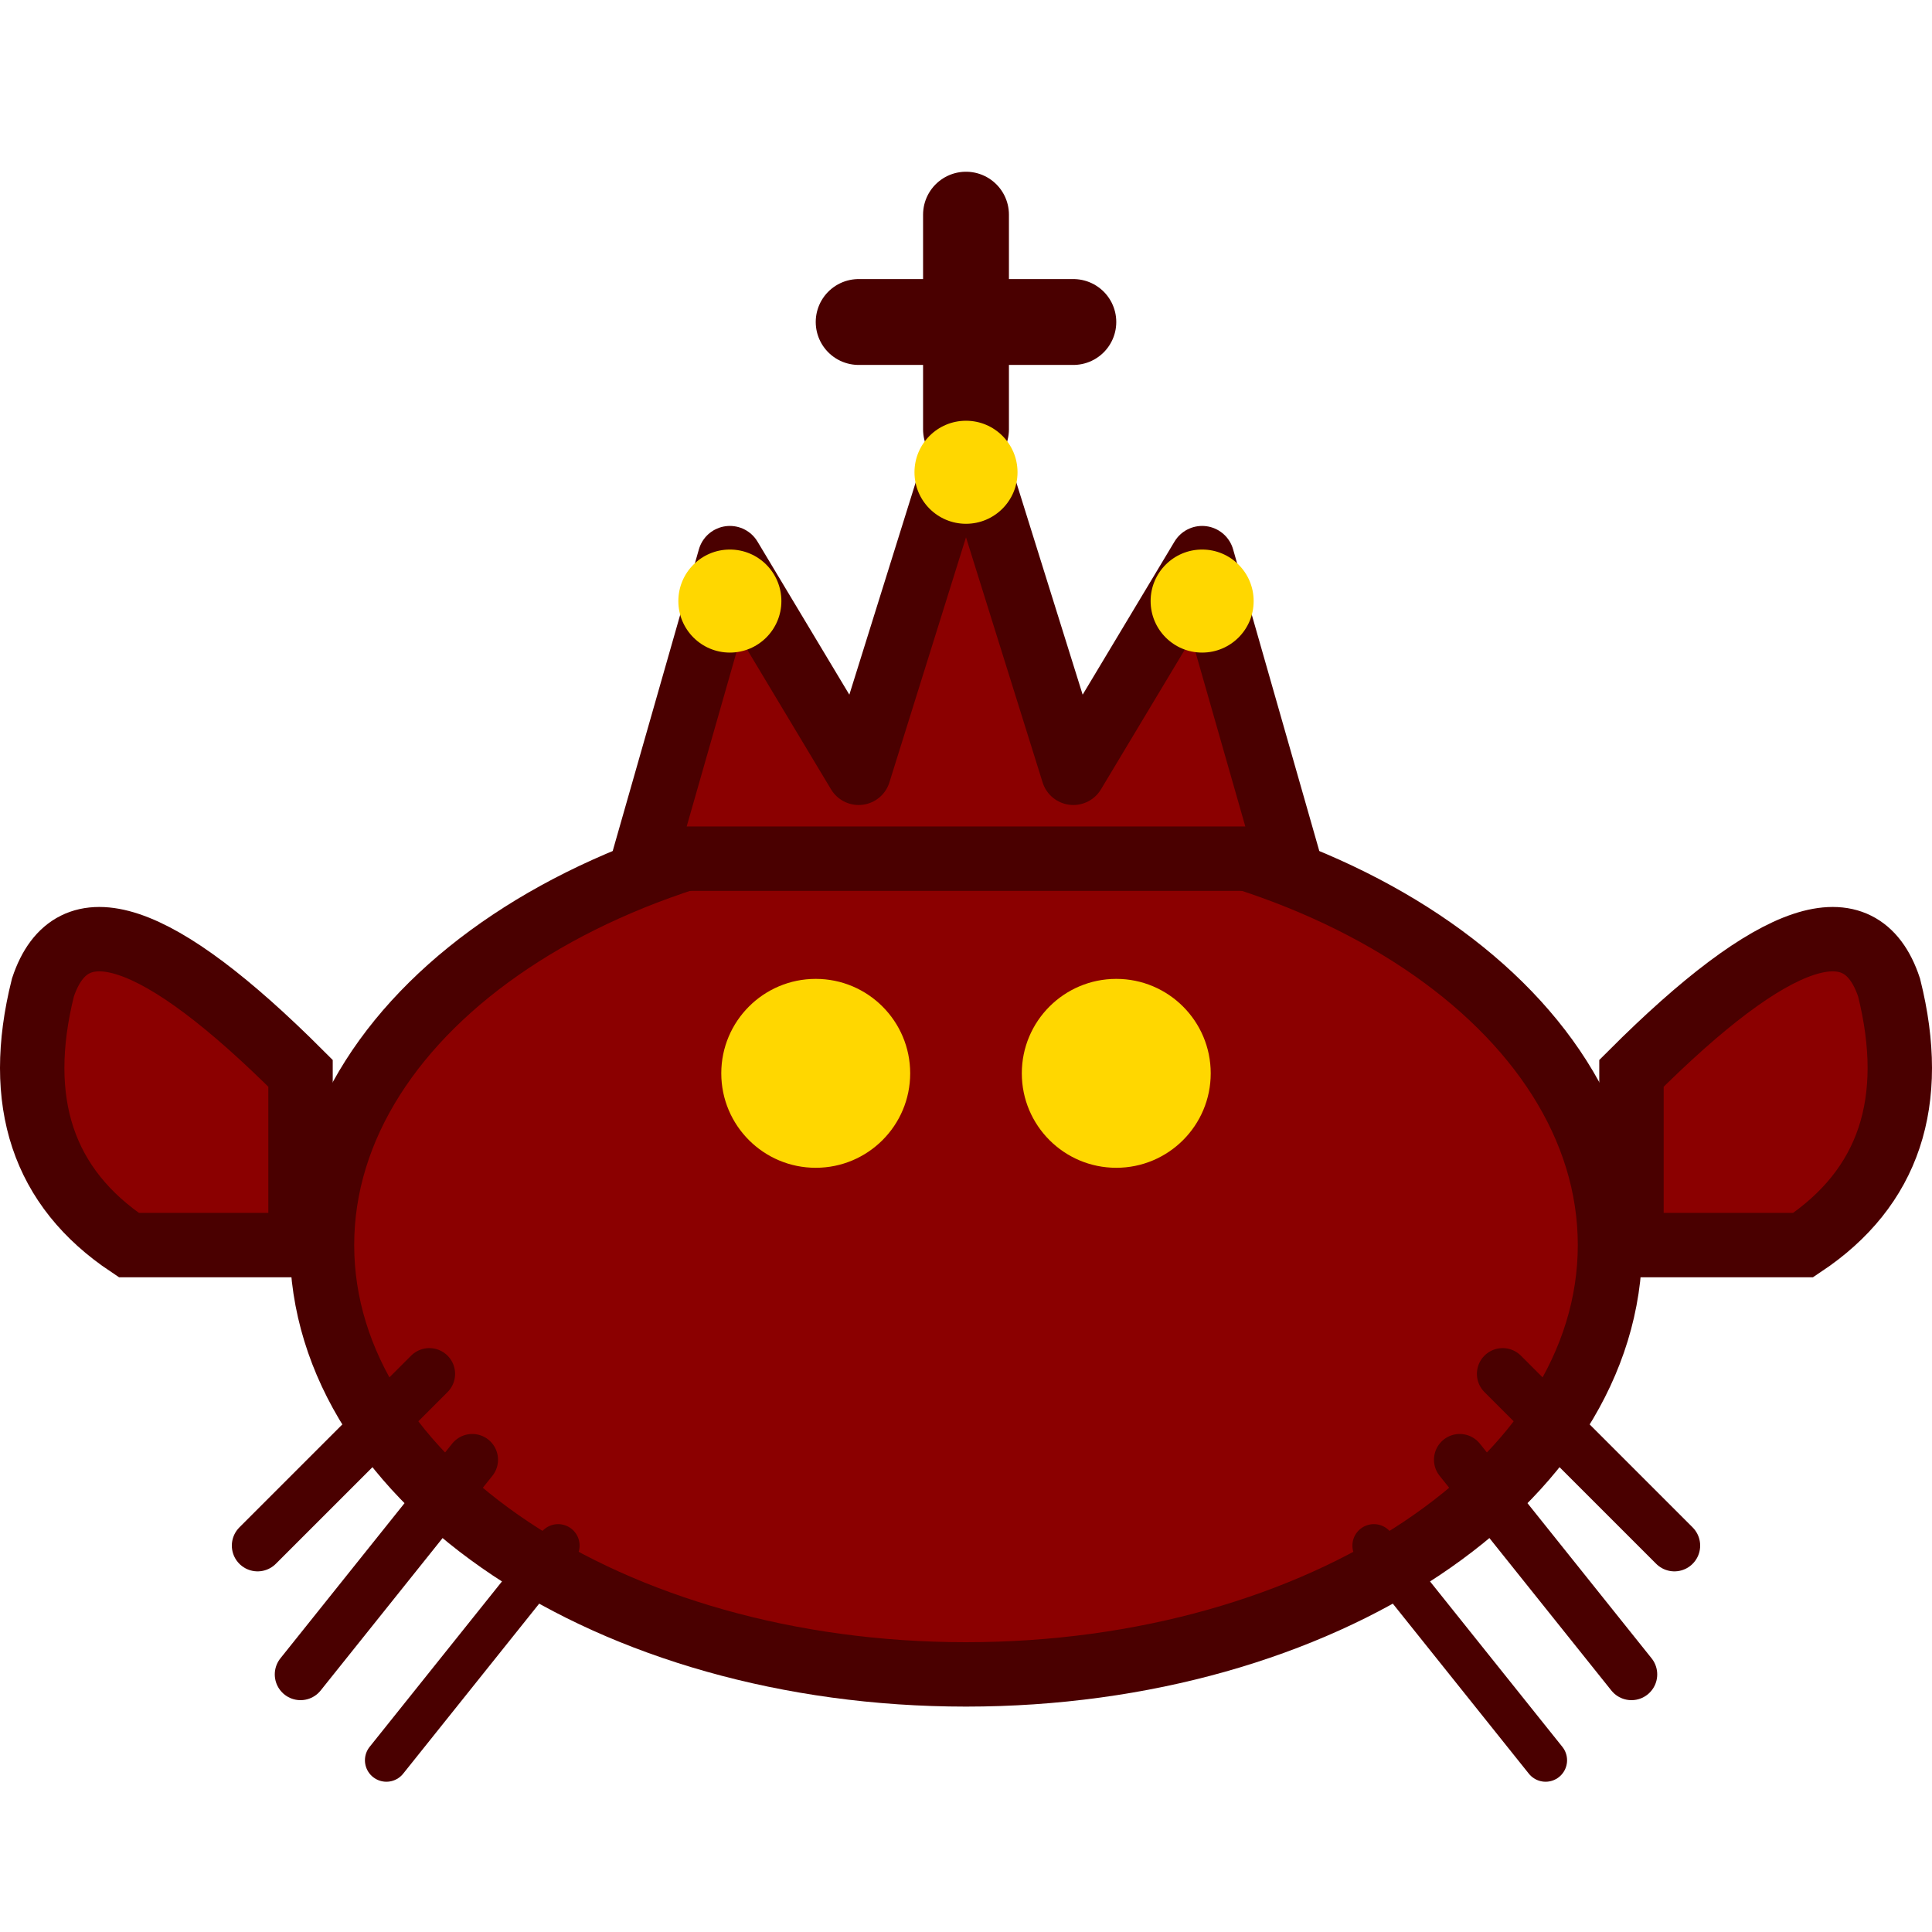
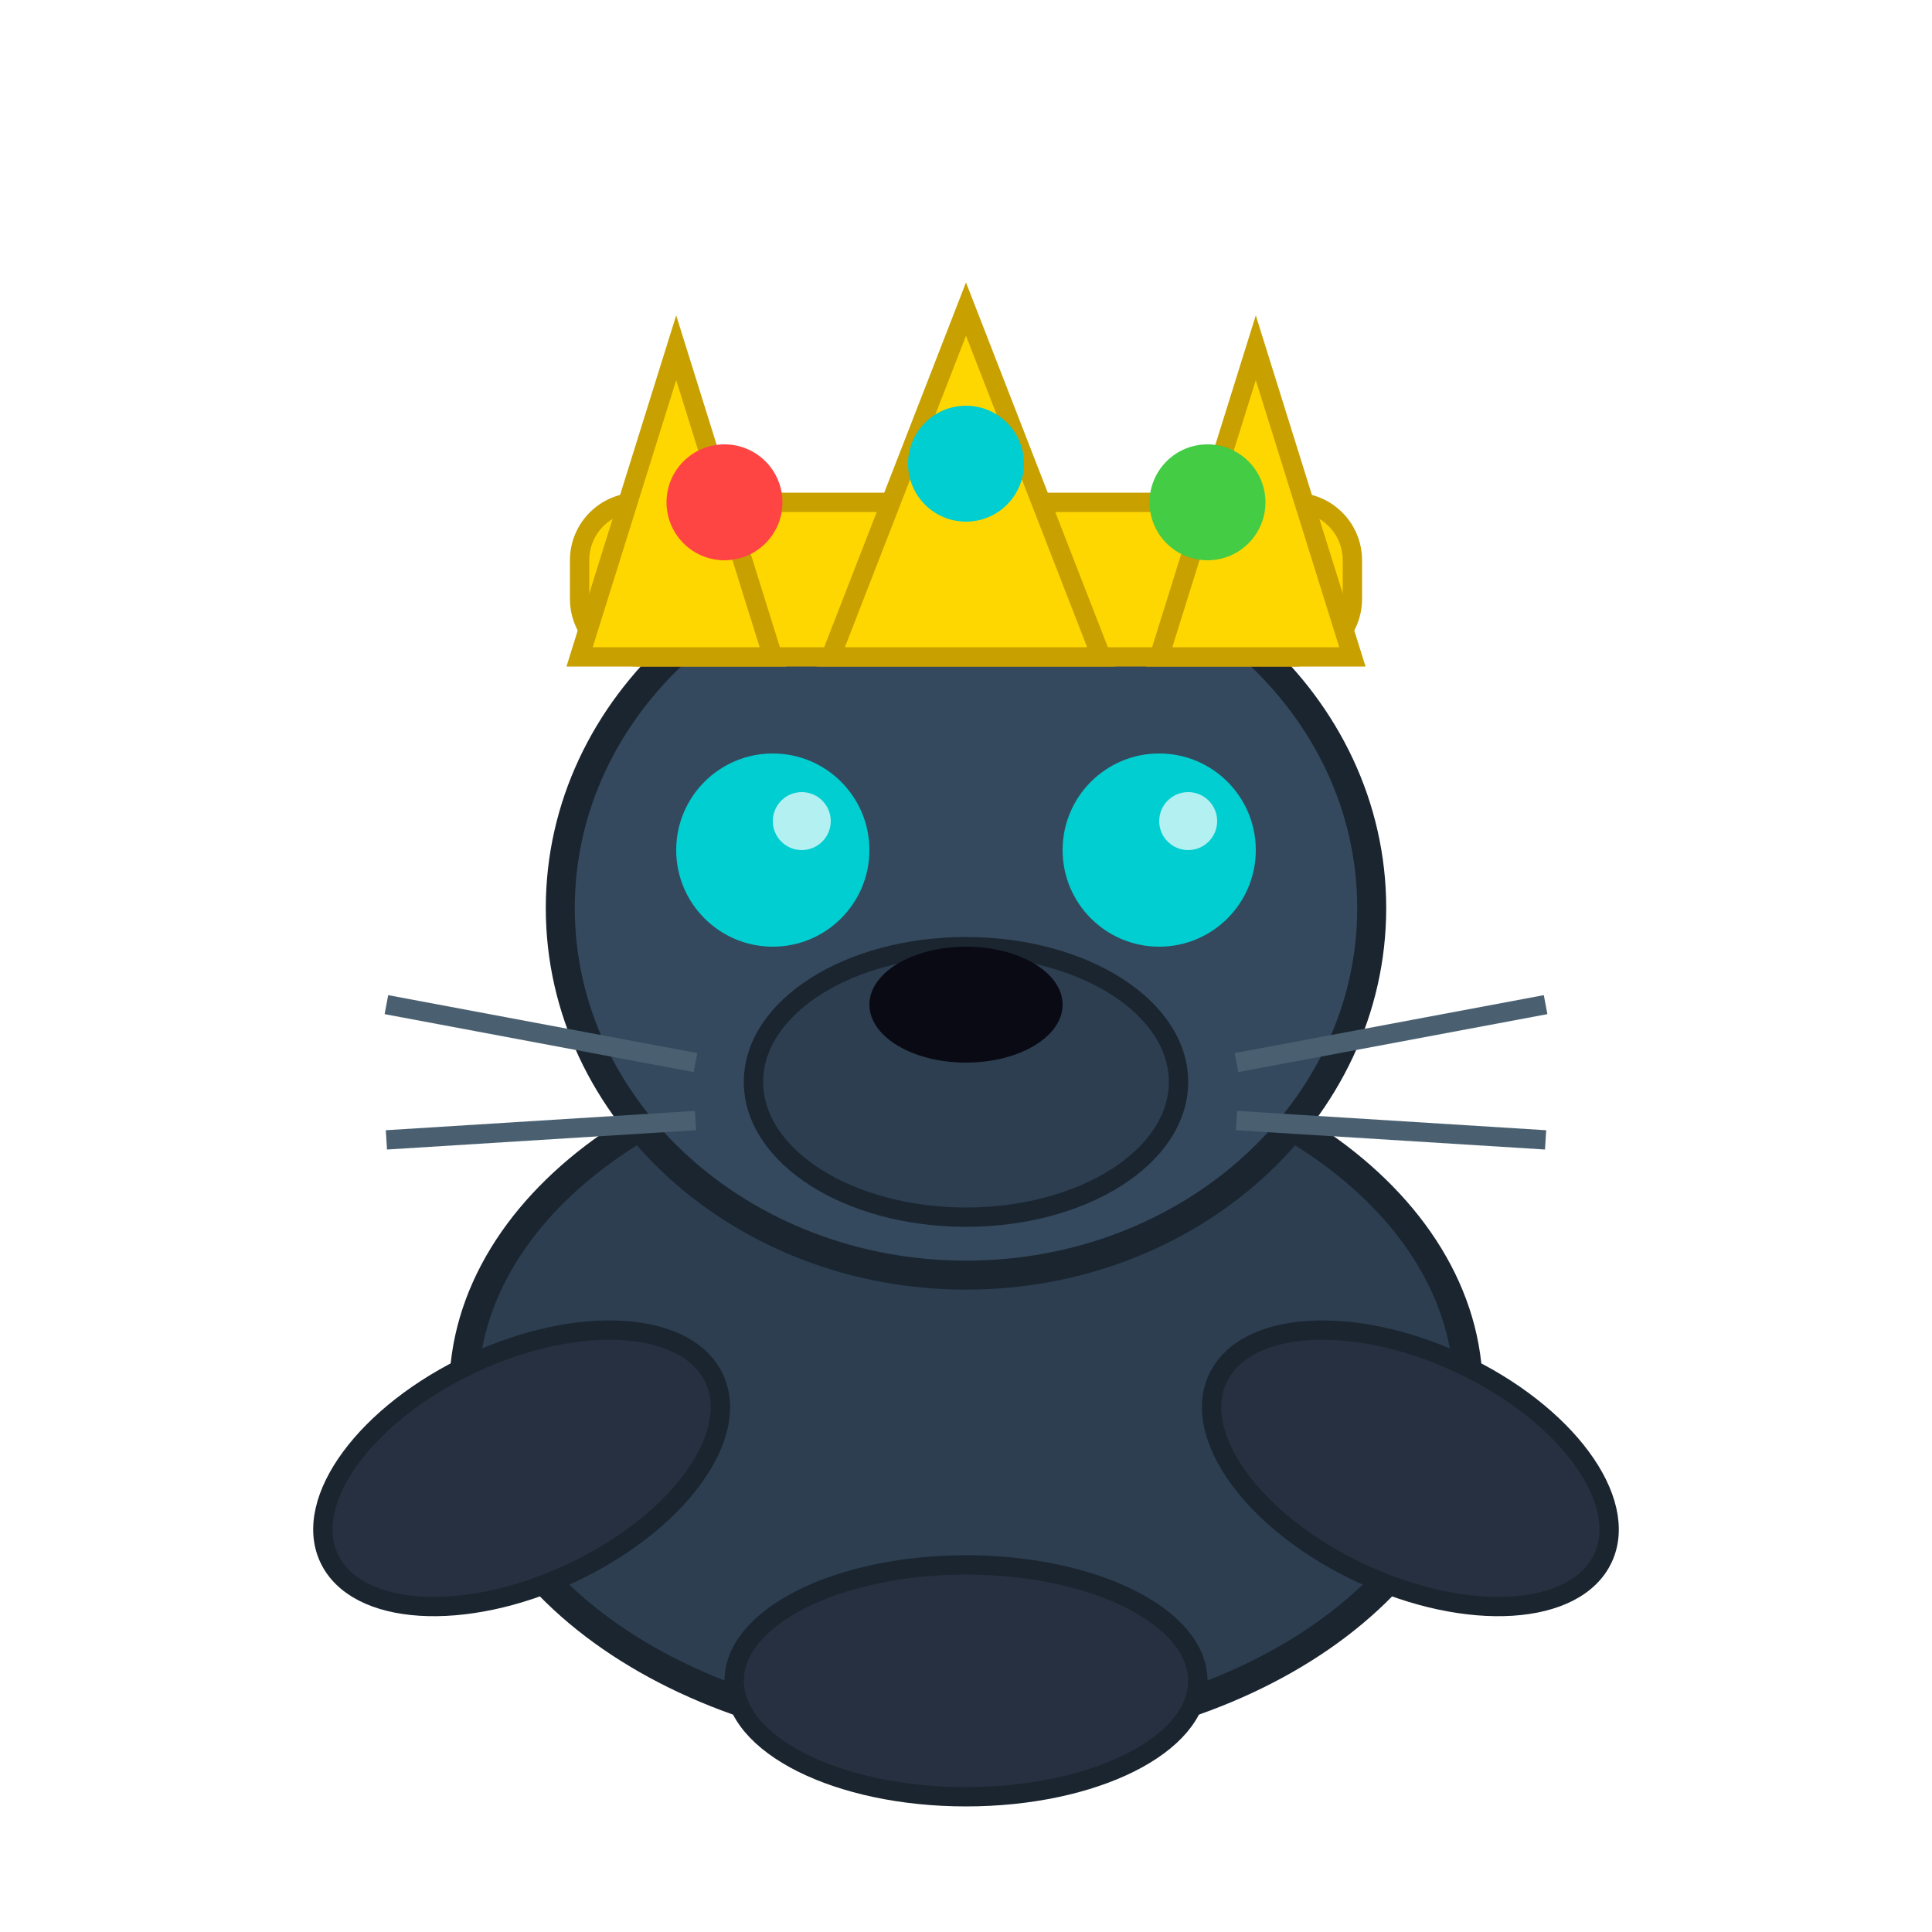
- <svg xmlns="http://www.w3.org/2000/svg" viewBox="0 0 45 45">
-   <ellipse cx="22.5" cy="29" rx="15" ry="10" fill="#8B0000" stroke="#4A0000" stroke-width="1.5" />
-   <path d="M15 20 L17 13 L20 18 L22.5 10 L25 18 L28 13 L30 20 Z" fill="#8B0000" stroke="#4A0000" stroke-width="1.5" stroke-linejoin="round" />
-   <line x1="22.5" y1="10" x2="22.5" y2="5" stroke="#4A0000" stroke-width="2" stroke-linecap="round" />
-   <line x1="20" y1="7.5" x2="25" y2="7.5" stroke="#4A0000" stroke-width="2" stroke-linecap="round" />
-   <circle cx="17" cy="14" r="1.2" fill="#FFD700" />
-   <circle cx="22.5" cy="11" r="1.2" fill="#FFD700" />
-   <circle cx="28" cy="14" r="1.2" fill="#FFD700" />
-   <circle cx="19" cy="25" r="2.2" fill="#FFD700" />
-   <circle cx="26" cy="25" r="2.2" fill="#FFD700" />
-   <path d="M7 25 Q2 20 1 23 Q0 27 3 29 L7 29 Z" fill="#8B0000" stroke="#4A0000" stroke-width="1.5" />
-   <path d="M38 25 Q43 20 44 23 Q45 27 42 29 L38 29 Z" fill="#8B0000" stroke="#4A0000" stroke-width="1.5" />
-   <line x1="10" y1="32" x2="6" y2="36" stroke="#4A0000" stroke-width="1.2" stroke-linecap="round" />
-   <line x1="35" y1="32" x2="39" y2="36" stroke="#4A0000" stroke-width="1.2" stroke-linecap="round" />
-   <line x1="11" y1="34" x2="7" y2="39" stroke="#4A0000" stroke-width="1.2" stroke-linecap="round" />
-   <line x1="34" y1="34" x2="38" y2="39" stroke="#4A0000" stroke-width="1.2" stroke-linecap="round" />
-   <line x1="13" y1="36" x2="9" y2="41" stroke="#4A0000" stroke-width="1" stroke-linecap="round" />
-   <line x1="32" y1="36" x2="36" y2="41" stroke="#4A0000" stroke-width="1" stroke-linecap="round" />
+ <svg xmlns="http://www.w3.org/2000/svg" viewBox="0 0 100 100">
+   <ellipse cx="50" cy="72" rx="26" ry="18" fill="#2C3E50" stroke="#1a2530" stroke-width="1.5" />
+   <ellipse cx="50" cy="47" rx="21" ry="19" fill="#34495E" stroke="#1a2530" stroke-width="1.5" />
+   <ellipse cx="50" cy="56" rx="11" ry="7" fill="#2C3E50" stroke="#1a2530" stroke-width="1" />
+   <ellipse cx="50" cy="52" rx="5" ry="3" fill="#0a0a14" />
+   <circle cx="40" cy="44" r="5" fill="#00CED1" />
+   <circle cx="60" cy="44" r="5" fill="#00CED1" />
+   <circle cx="41.5" cy="42.5" r="1.5" fill="rgba(255,255,255,0.7)" />
+   <circle cx="61.5" cy="42.5" r="1.5" fill="rgba(255,255,255,0.7)" />
+   <ellipse cx="27" cy="76" rx="11" ry="6" fill="#263040" stroke="#1a2530" stroke-width="1" transform="rotate(-25 27 76)" />
+   <ellipse cx="73" cy="76" rx="11" ry="6" fill="#263040" stroke="#1a2530" stroke-width="1" transform="rotate(25 73 76)" />
+   <ellipse cx="50" cy="87" rx="12" ry="6" fill="#263040" stroke="#1a2530" stroke-width="1" />
+   <rect x="30" y="26" width="40" height="8" rx="3" fill="#FFD700" stroke="#C8A000" stroke-width="1" />
+   <polygon points="30,34 35,18 40,34" fill="#FFD700" stroke="#C8A000" stroke-width="1" />
+   <polygon points="43,34 50,16 57,34" fill="#FFD700" stroke="#C8A000" stroke-width="1" />
+   <polygon points="60,34 65,18 70,34" fill="#FFD700" stroke="#C8A000" stroke-width="1" />
+   <circle cx="37.5" cy="26" r="3" fill="#FF4444" />
+   <circle cx="50" cy="24" r="3" fill="#00CED1" />
+   <circle cx="62.5" cy="26" r="3" fill="#44CC44" />
+   <line x1="36" y1="55" x2="20" y2="52" stroke="#4a6070" stroke-width="1" />
+   <line x1="36" y1="58" x2="20" y2="59" stroke="#4a6070" stroke-width="1" />
+   <line x1="64" y1="55" x2="80" y2="52" stroke="#4a6070" stroke-width="1" />
+   <line x1="64" y1="58" x2="80" y2="59" stroke="#4a6070" stroke-width="1" />
</svg>
